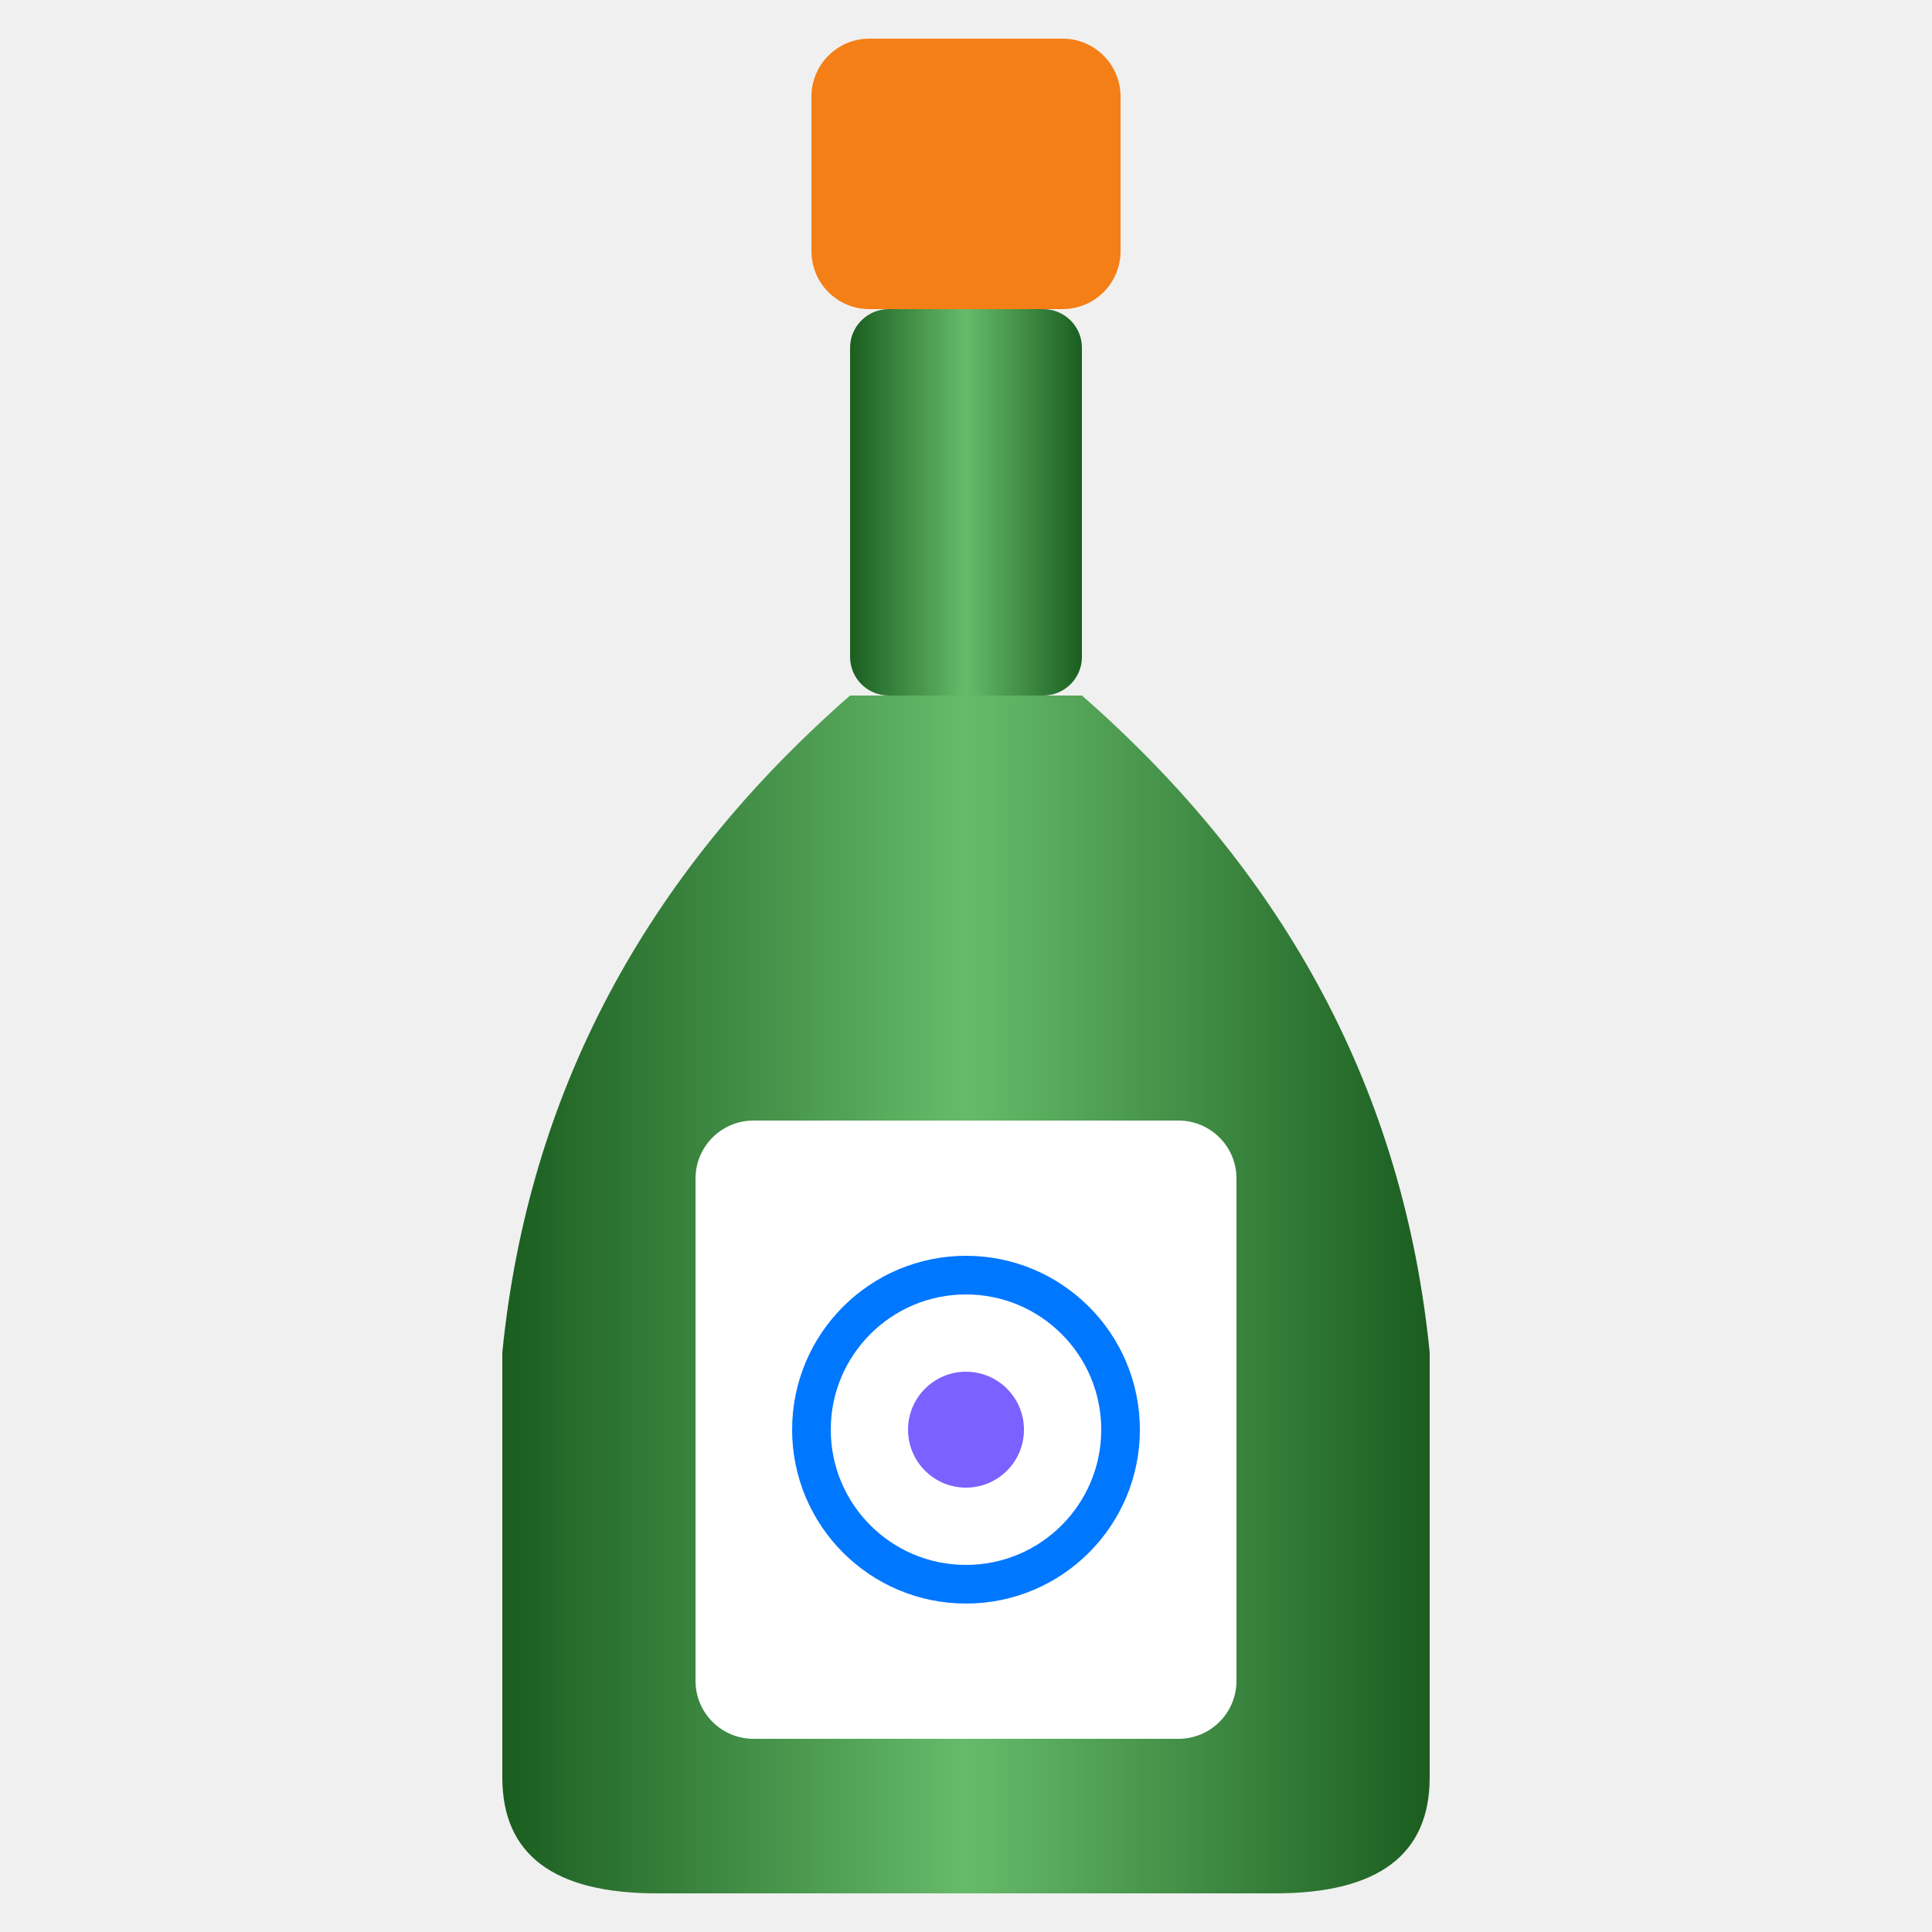
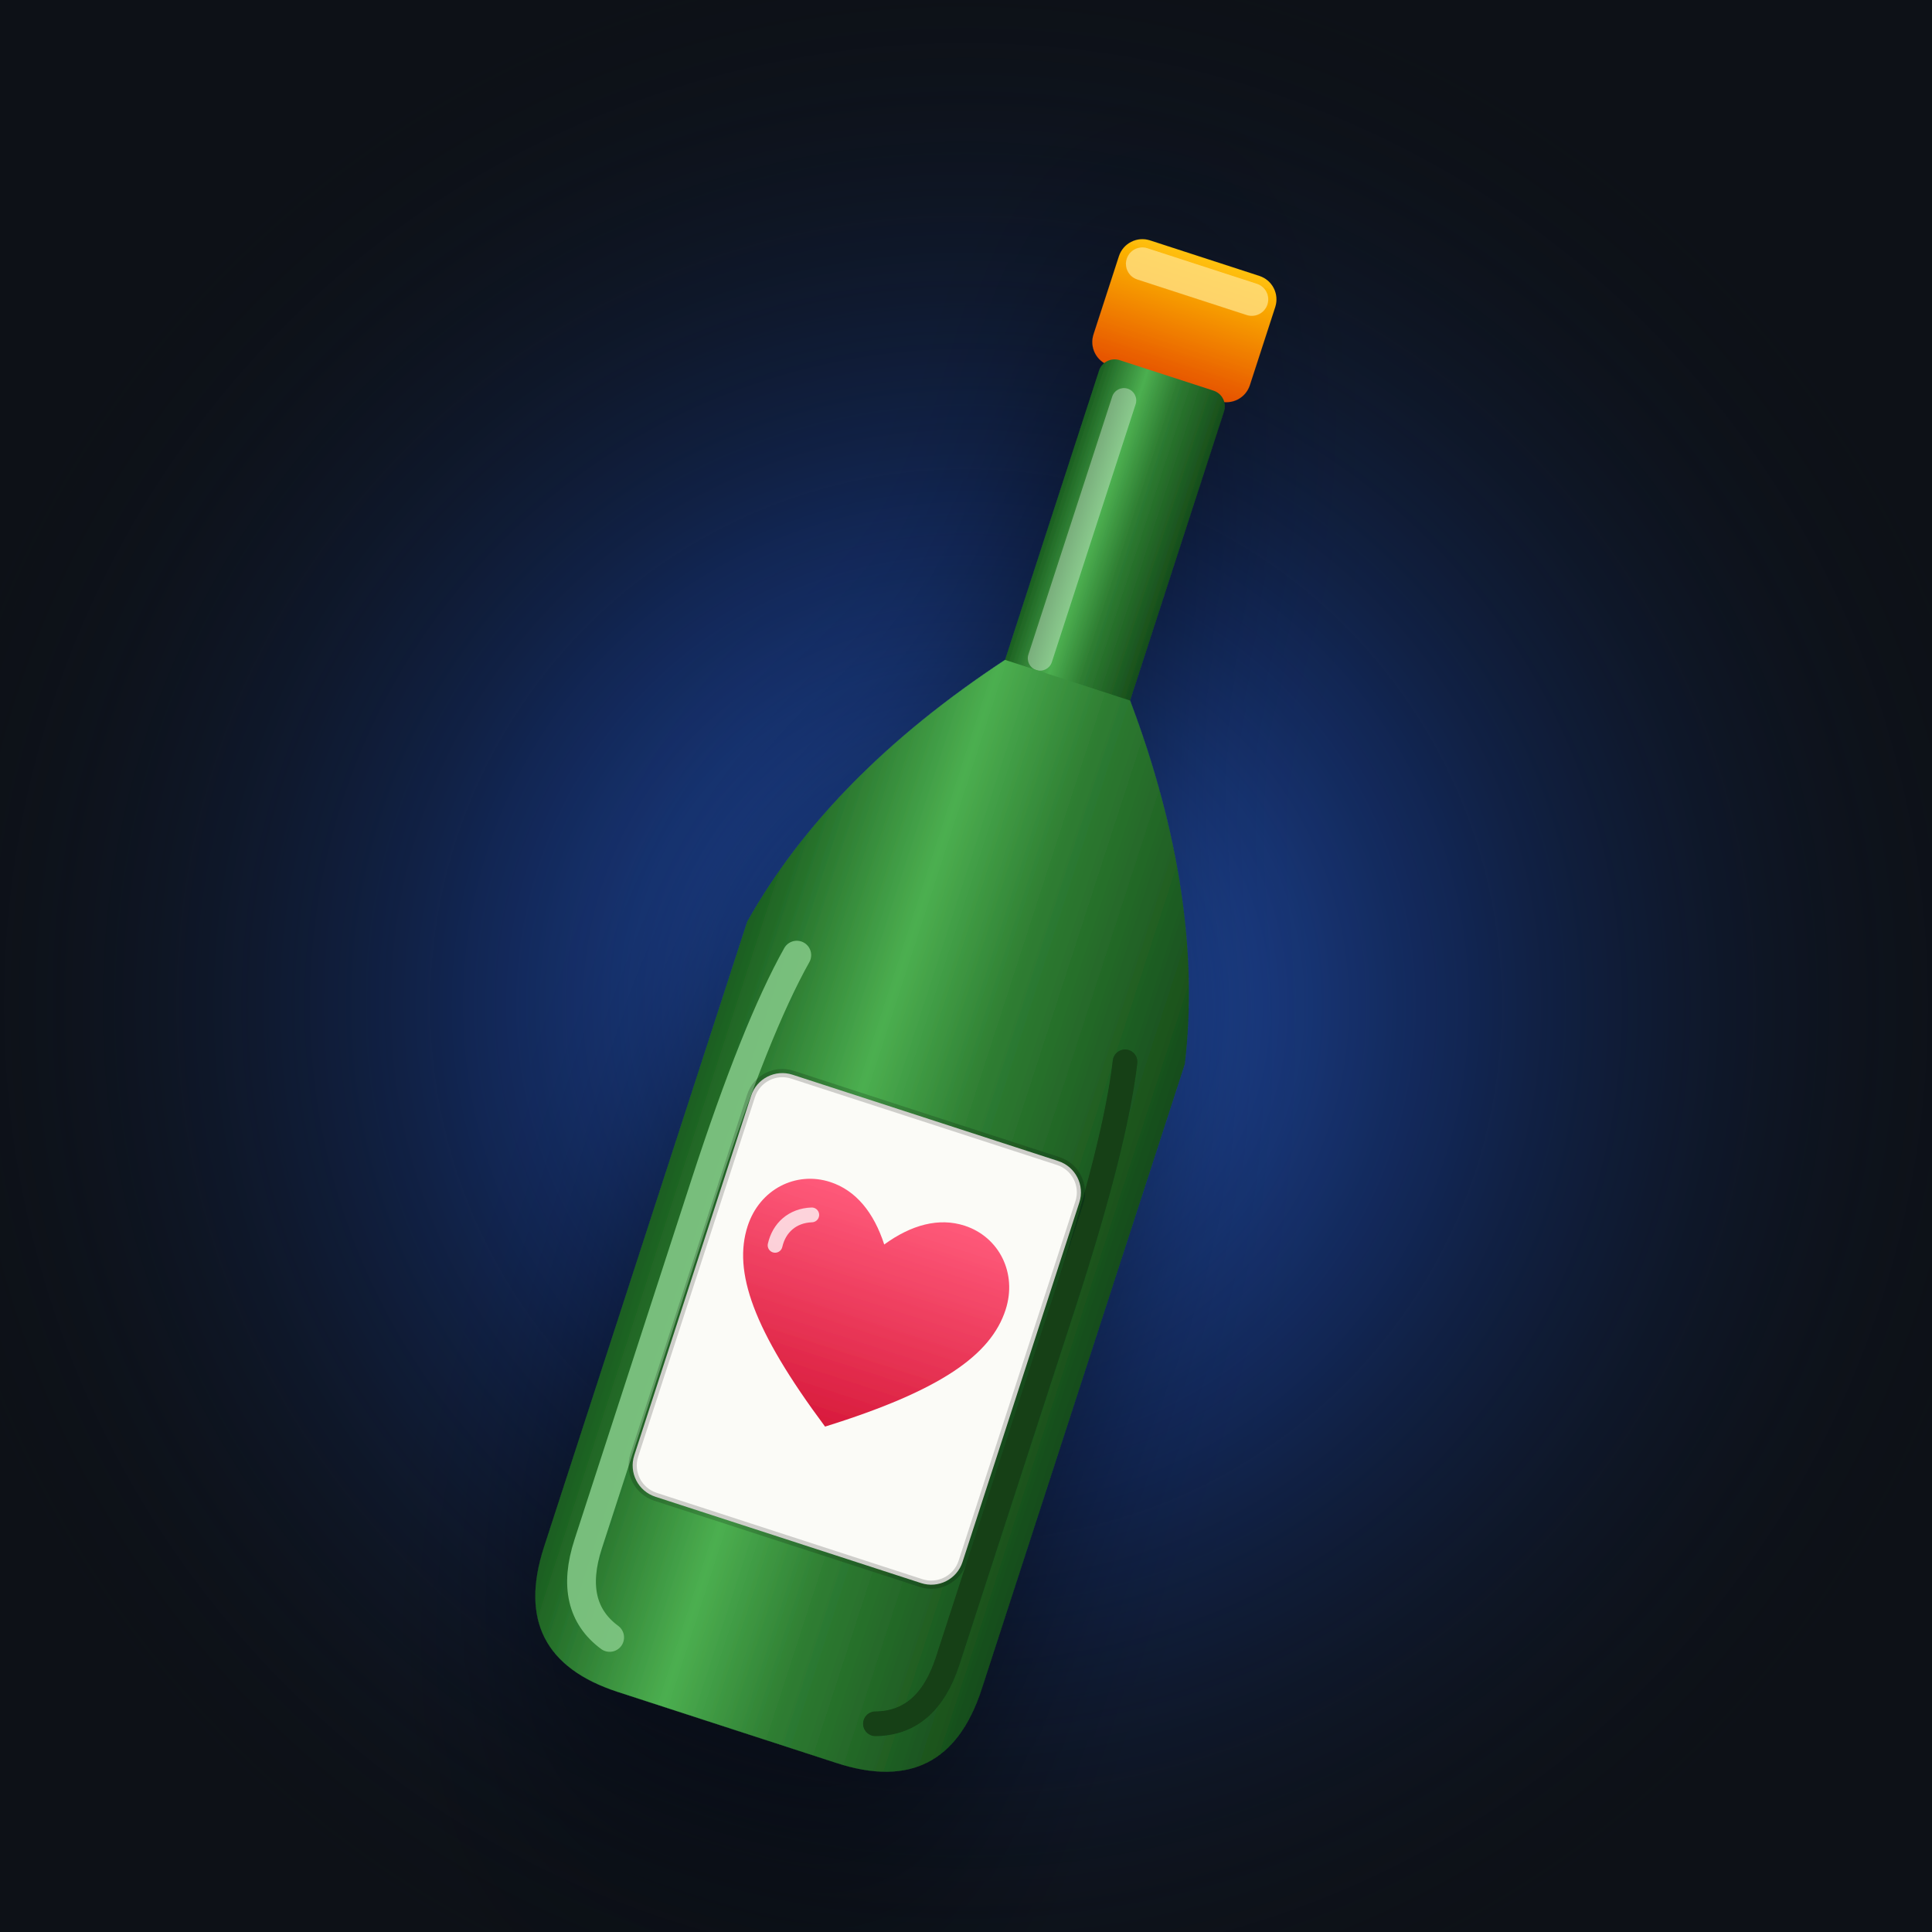
- <svg xmlns="http://www.w3.org/2000/svg" viewBox="0 0 100 100">
+ <svg xmlns="http://www.w3.org/2000/svg" viewBox="0 0 576 576" width="576" height="576">
  <defs>
-     <linearGradient id="g" x1="0" y1="0" x2="1" y2="0">
+     <radialGradient id="glow" cx="50%" cy="52%" r="55%">
+       <stop offset="0%" stop-color="#2a63d6" stop-opacity="0.95" />
+       <stop offset="45%" stop-color="#16398a" stop-opacity="0.55" />
+       <stop offset="100%" stop-color="#0d1117" stop-opacity="0" />
+     </radialGradient>
+     <linearGradient id="glass" x1="0" y1="0" x2="1" y2="0">
      <stop offset="0%" stop-color="#1B5E20" />
-       <stop offset="50%" stop-color="#66BB6A" />
-       <stop offset="100%" stop-color="#1B5E20" />
+       <stop offset="35%" stop-color="#4CAF50" />
+       <stop offset="60%" stop-color="#2E7D32" />
+       <stop offset="100%" stop-color="#174d1b" />
    </linearGradient>
+     <linearGradient id="cap" x1="0" y1="0" x2="0" y2="1">
+       <stop offset="0%" stop-color="#FFC107" />
+       <stop offset="100%" stop-color="#E65100" />
+     </linearGradient>
+     <linearGradient id="heart" x1="0" y1="0" x2="0" y2="1">
+       <stop offset="0%" stop-color="#ff5a7a" />
+       <stop offset="100%" stop-color="#d81b3c" />
+     </linearGradient>
+     <filter id="shadow" x="-30%" y="-30%" width="160%" height="160%">
+       <feDropShadow dx="0" dy="10" stdDeviation="14" flood-color="#000" flood-opacity="0.55" />
+     </filter>
  </defs>
-   <rect x="42" y="2" width="16" height="14" rx="3" fill="#F57F17" />
-   <rect x="44" y="16" width="12" height="20" rx="2" fill="url(#g)" />
-   <path d="M44 36 Q28 50 26 70 L26 92 Q26 98 34 98 L66 98 Q74 98 74 92 L74 70 Q72 50 56 36 Z" fill="url(#g)" />
-   <rect x="36" y="58" width="28" height="32" rx="3" fill="#fff" />
-   <circle cx="50" cy="74" r="8" fill="none" stroke="#0077FF" stroke-width="2" />
-   <circle cx="50" cy="74" r="3" fill="#7B61FF" />
+   <rect width="576" height="576" fill="#0d1117" />
+   <rect width="576" height="576" fill="url(#glow)" />
+   <g transform="translate(288 296) rotate(18) scale(2.45) translate(-50 -100)" filter="url(#shadow)">
+     <rect x="40" y="6" width="20" height="16" rx="3" fill="url(#cap)" />
+     <rect x="41" y="7" width="18" height="4" rx="2" fill="#FFE082" opacity="0.8" />
+     <rect x="42" y="21" width="16" height="41" rx="2" fill="url(#glass)" />
+     <rect x="44.5" y="24" width="3" height="36" rx="1.5" fill="#fff" opacity="0.35" />
+     <path d="M42 60 Q26 80 22 100 L22 180 Q22 194 36 194 L64 194 Q78 194 78 180 L78 100 Q74 80 58 60 Z" fill="url(#glass)" />
+     <path d="M29 102 Q27 112 27 132 L27 178 Q27 186 33 188" stroke="#81C784" stroke-width="3.5" fill="none" stroke-linecap="round" opacity="0.9" />
+     <path d="M71 102 Q73 112 73 132 L73 178 Q73 186 67 188" stroke="#123f16" stroke-width="3" fill="none" stroke-linecap="round" />
+     <rect x="29" y="116" width="42" height="54" rx="4" fill="#fbfbf7" />
+     <rect x="29" y="116" width="42" height="54" rx="4" fill="none" stroke="#000" stroke-opacity="0.18" stroke-width="1" />
+     <path d="M50 155.5 C38 147 33.5 141 33.5 135.2 C33.5 130.5 37 127 41.4 127 C44.7 127 47.6 128.9 50 132.2 C52.4 128.9 55.3 127 58.6 127 C63 127 66.5 130.5 66.5 135.2 C66.5 141 62 147 50 155.5 Z" fill="url(#heart)" />
+     <path d="M40.5 131.5 C38.3 132.3 37.2 134.2 37.4 136.4" stroke="#fff" stroke-width="1.8" fill="none" stroke-linecap="round" opacity="0.75" />
+   </g>
</svg>
